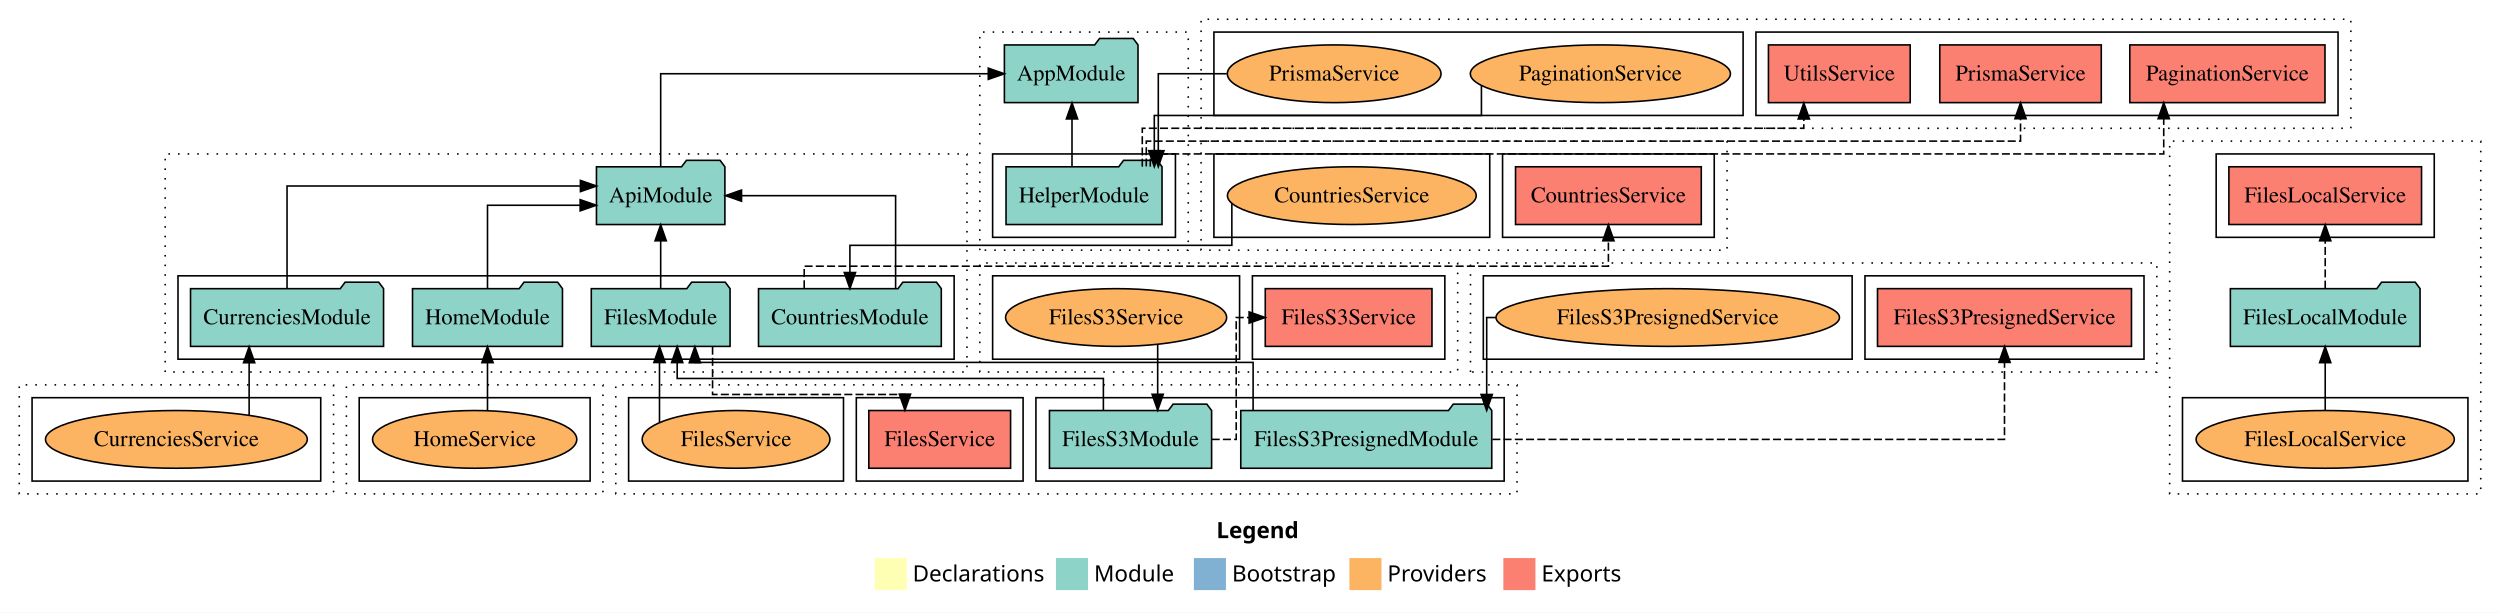
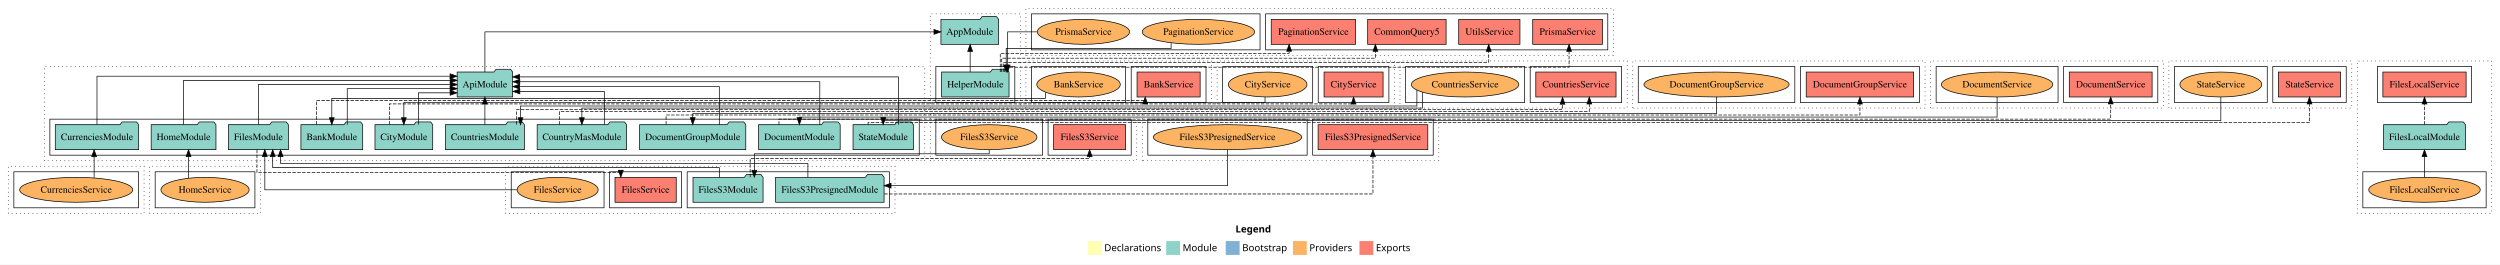
- <svg xmlns="http://www.w3.org/2000/svg" width="1559pt" height="382pt" viewBox="0.00 0.00 1559.00 382.00">
+ <svg xmlns="http://www.w3.org/2000/svg" width="3609pt" height="382pt" viewBox="0.00 0.00 3609.00 382.00">
  <g id="graph0" class="graph" transform="scale(1 1) rotate(0) translate(4 378)">
-     <polygon fill="white" stroke="transparent" points="-4,4 -4,-378 1555,-378 1555,4 -4,4" />
-     <text text-anchor="start" x="754.51" y="-42.4" font-family="Times-12" font-weight="bold" font-size="14.00">Legend</text>
-     <polygon fill="#ffffb3" stroke="transparent" points="541.5,-10 541.5,-30 561.5,-30 561.5,-10 541.5,-10" />
-     <text text-anchor="start" x="565.13" y="-15.4" font-family="Times-12" font-size="14.00">  Declarations</text>
-     <polygon fill="#8dd3c7" stroke="transparent" points="654.5,-10 654.5,-30 674.5,-30 674.5,-10 654.5,-10" />
-     <text text-anchor="start" x="678.23" y="-15.4" font-family="Times-12" font-size="14.00">  Module</text>
-     <polygon fill="#80b1d3" stroke="transparent" points="740.5,-10 740.5,-30 760.5,-30 760.5,-10 740.5,-10" />
-     <text text-anchor="start" x="764.28" y="-15.4" font-family="Times-12" font-size="14.00">  Bootstrap</text>
-     <polygon fill="#fdb462" stroke="transparent" points="837.5,-10 837.5,-30 857.5,-30 857.5,-10 837.5,-10" />
-     <text text-anchor="start" x="861.17" y="-15.4" font-family="Times-12" font-size="14.00">  Providers</text>
-     <polygon fill="#fb8072" stroke="transparent" points="933.5,-10 933.5,-30 953.5,-30 953.5,-10 933.5,-10" />
-     <text text-anchor="start" x="957.23" y="-15.4" font-family="Times-12" font-size="14.00">  Exports</text>
+     <polygon fill="white" stroke="transparent" points="-4,4 -4,-378 3605,-378 3605,4 -4,4" />
+     <text text-anchor="start" x="1779.51" y="-42.4" font-family="Times-12" font-weight="bold" font-size="14.00">Legend</text>
+     <polygon fill="#ffffb3" stroke="transparent" points="1566.5,-10 1566.5,-30 1586.5,-30 1586.5,-10 1566.5,-10" />
+     <text text-anchor="start" x="1590.13" y="-15.4" font-family="Times-12" font-size="14.00">  Declarations</text>
+     <polygon fill="#8dd3c7" stroke="transparent" points="1679.5,-10 1679.5,-30 1699.5,-30 1699.5,-10 1679.5,-10" />
+     <text text-anchor="start" x="1703.23" y="-15.4" font-family="Times-12" font-size="14.00">  Module</text>
+     <polygon fill="#80b1d3" stroke="transparent" points="1765.5,-10 1765.5,-30 1785.5,-30 1785.5,-10 1765.5,-10" />
+     <text text-anchor="start" x="1789.28" y="-15.4" font-family="Times-12" font-size="14.00">  Bootstrap</text>
+     <polygon fill="#fdb462" stroke="transparent" points="1862.5,-10 1862.5,-30 1882.5,-30 1882.5,-10 1862.5,-10" />
+     <text text-anchor="start" x="1886.17" y="-15.4" font-family="Times-12" font-size="14.00">  Providers</text>
+     <polygon fill="#fb8072" stroke="transparent" points="1958.5,-10 1958.5,-30 1978.5,-30 1978.5,-10 1958.5,-10" />
+     <text text-anchor="start" x="1982.23" y="-15.4" font-family="Times-12" font-size="14.00">  Exports</text>
    <g id="clust1" class="cluster">
-       <polygon fill="none" stroke="black" stroke-dasharray="1,5" points="99,-146 99,-282 599,-282 599,-146 99,-146" />
+       <polygon fill="none" stroke="black" stroke-dasharray="1,5" points="60,-146 60,-282 1331,-282 1331,-146 60,-146" />
    </g>
    <g id="clust3" class="cluster">
-       <polygon fill="none" stroke="black" points="107,-154 107,-206 591,-206 591,-154 107,-154" />
+       <polygon fill="none" stroke="black" points="68,-154 68,-206 1323,-206 1323,-154 68,-154" />
    </g>
    <g id="clust7" class="cluster">
-       <polygon fill="none" stroke="black" stroke-dasharray="1,5" points="607,-222 607,-358 737,-358 737,-222 607,-222" />
+       <polygon fill="none" stroke="black" stroke-dasharray="1,5" points="1339,-222 1339,-358 1469,-358 1469,-222 1339,-222" />
    </g>
    <g id="clust9" class="cluster">
-       <polygon fill="none" stroke="black" points="615,-230 615,-282 729,-282 729,-230 615,-230" />
+       <polygon fill="none" stroke="black" points="1347,-230 1347,-282 1461,-282 1461,-230 1347,-230" />
    </g>
    <g id="clust13" class="cluster">
-       <polygon fill="none" stroke="black" stroke-dasharray="1,5" points="745,-222 745,-290 1073,-290 1073,-222 745,-222" />
+       <polygon fill="none" stroke="black" stroke-dasharray="1,5" points="1477,-222 1477,-290 1745,-290 1745,-222 1477,-222" />
    </g>
    <g id="clust16" class="cluster">
-       <polygon fill="none" stroke="black" points="933,-230 933,-282 1065,-282 1065,-230 933,-230" />
+       <polygon fill="none" stroke="black" points="1629,-230 1629,-282 1737,-282 1737,-230 1629,-230" />
    </g>
    <g id="clust18" class="cluster">
-       <polygon fill="none" stroke="black" points="753,-230 753,-282 925,-282 925,-230 753,-230" />
+       <polygon fill="none" stroke="black" points="1485,-230 1485,-282 1621,-282 1621,-230 1485,-230" />
    </g>
    <g id="clust19" class="cluster">
+       <polygon fill="none" stroke="black" stroke-dasharray="1,5" points="1753,-222 1753,-290 2009,-290 2009,-222 1753,-222" />
+     </g>
+     <g id="clust22" class="cluster">
+       <polygon fill="none" stroke="black" points="1899,-230 1899,-282 2001,-282 2001,-230 1899,-230" />
+     </g>
+     <g id="clust24" class="cluster">
+       <polygon fill="none" stroke="black" points="1761,-230 1761,-282 1891,-282 1891,-230 1761,-230" />
+     </g>
+     <g id="clust25" class="cluster">
+       <polygon fill="none" stroke="black" stroke-dasharray="1,5" points="2017,-222 2017,-290 2345,-290 2345,-222 2017,-222" />
+     </g>
+     <g id="clust28" class="cluster">
+       <polygon fill="none" stroke="black" points="2205,-230 2205,-282 2337,-282 2337,-230 2205,-230" />
+     </g>
+     <g id="clust30" class="cluster">
+       <polygon fill="none" stroke="black" points="2025,-230 2025,-282 2197,-282 2197,-230 2025,-230" />
+     </g>
+     <g id="clust37" class="cluster">
      <polygon fill="none" stroke="black" stroke-dasharray="1,5" points="8,-70 8,-138 204,-138 204,-70 8,-70" />
    </g>
-     <g id="clust24" class="cluster">
+     <g id="clust42" class="cluster">
      <polygon fill="none" stroke="black" points="16,-78 16,-130 196,-130 196,-78 16,-78" />
    </g>
-     <g id="clust25" class="cluster">
-       <polygon fill="none" stroke="black" stroke-dasharray="1,5" points="1349,-70 1349,-290 1543,-290 1543,-70 1349,-70" />
-     </g>
-     <g id="clust28" class="cluster">
-       <polygon fill="none" stroke="black" points="1378,-230 1378,-282 1514,-282 1514,-230 1378,-230" />
-     </g>
-     <g id="clust30" class="cluster">
-       <polygon fill="none" stroke="black" points="1357,-78 1357,-130 1535,-130 1535,-78 1357,-78" />
-     </g>
-     <g id="clust31" class="cluster">
-       <polygon fill="none" stroke="black" stroke-dasharray="1,5" points="380,-70 380,-138 942,-138 942,-70 380,-70" />
-     </g>
-     <g id="clust33" class="cluster">
-       <polygon fill="none" stroke="black" points="642,-78 642,-130 934,-130 934,-78 642,-78" />
-     </g>
-     <g id="clust34" class="cluster">
-       <polygon fill="none" stroke="black" points="530,-78 530,-130 634,-130 634,-78 530,-78" />
-     </g>
-     <g id="clust36" class="cluster">
-       <polygon fill="none" stroke="black" points="388,-78 388,-130 522,-130 522,-78 388,-78" />
-     </g>
-     <g id="clust37" class="cluster">
-       <polygon fill="none" stroke="black" stroke-dasharray="1,5" points="607,-146 607,-214 905,-214 905,-146 607,-146" />
-     </g>
-     <g id="clust40" class="cluster">
-       <polygon fill="none" stroke="black" points="777,-154 777,-206 897,-206 897,-154 777,-154" />
-     </g>
-     <g id="clust42" class="cluster">
-       <polygon fill="none" stroke="black" points="615,-154 615,-206 769,-206 769,-154 615,-154" />
-     </g>
    <g id="clust43" class="cluster">
-       <polygon fill="none" stroke="black" stroke-dasharray="1,5" points="913,-146 913,-214 1341,-214 1341,-146 913,-146" />
+       <polygon fill="none" stroke="black" stroke-dasharray="1,5" points="2353,-222 2353,-290 2775,-290 2775,-222 2353,-222" />
    </g>
    <g id="clust46" class="cluster">
-       <polygon fill="none" stroke="black" points="1159,-154 1159,-206 1333,-206 1333,-154 1159,-154" />
+       <polygon fill="none" stroke="black" points="2595,-230 2595,-282 2767,-282 2767,-230 2595,-230" />
    </g>
    <g id="clust48" class="cluster">
-       <polygon fill="none" stroke="black" points="921,-154 921,-206 1151,-206 1151,-154 921,-154" />
+       <polygon fill="none" stroke="black" points="2361,-230 2361,-282 2587,-282 2587,-230 2361,-230" />
    </g>
    <g id="clust49" class="cluster">
-       <polygon fill="none" stroke="black" stroke-dasharray="1,5" points="745,-298 745,-366 1462,-366 1462,-298 745,-298" />
+       <polygon fill="none" stroke="black" stroke-dasharray="1,5" points="2783,-222 2783,-290 3119,-290 3119,-222 2783,-222" />
    </g>
    <g id="clust52" class="cluster">
-       <polygon fill="none" stroke="black" points="1091,-306 1091,-358 1454,-358 1454,-306 1091,-306" />
+       <polygon fill="none" stroke="black" points="2975,-230 2975,-282 3111,-282 3111,-230 2975,-230" />
    </g>
    <g id="clust54" class="cluster">
-       <polygon fill="none" stroke="black" points="753,-306 753,-358 1083,-358 1083,-306 753,-306" />
+       <polygon fill="none" stroke="black" points="2791,-230 2791,-282 2967,-282 2967,-230 2791,-230" />
    </g>
    <g id="clust55" class="cluster">
+       <polygon fill="none" stroke="black" stroke-dasharray="1,5" points="3399,-70 3399,-290 3593,-290 3593,-70 3399,-70" />
+     </g>
+     <g id="clust58" class="cluster">
+       <polygon fill="none" stroke="black" points="3428,-230 3428,-282 3564,-282 3564,-230 3428,-230" />
+     </g>
+     <g id="clust60" class="cluster">
+       <polygon fill="none" stroke="black" points="3407,-78 3407,-130 3585,-130 3585,-78 3407,-78" />
+     </g>
+     <g id="clust61" class="cluster">
+       <polygon fill="none" stroke="black" stroke-dasharray="1,5" points="726,-70 726,-138 1288,-138 1288,-70 726,-70" />
+     </g>
+     <g id="clust63" class="cluster">
+       <polygon fill="none" stroke="black" points="988,-78 988,-130 1280,-130 1280,-78 988,-78" />
+     </g>
+     <g id="clust64" class="cluster">
+       <polygon fill="none" stroke="black" points="876,-78 876,-130 980,-130 980,-78 876,-78" />
+     </g>
+     <g id="clust66" class="cluster">
+       <polygon fill="none" stroke="black" points="734,-78 734,-130 868,-130 868,-78 734,-78" />
+     </g>
+     <g id="clust67" class="cluster">
+       <polygon fill="none" stroke="black" stroke-dasharray="1,5" points="1339,-146 1339,-214 1637,-214 1637,-146 1339,-146" />
+     </g>
+     <g id="clust70" class="cluster">
+       <polygon fill="none" stroke="black" points="1509,-154 1509,-206 1629,-206 1629,-154 1509,-154" />
+     </g>
+     <g id="clust72" class="cluster">
+       <polygon fill="none" stroke="black" points="1347,-154 1347,-206 1501,-206 1501,-154 1347,-154" />
+     </g>
+     <g id="clust73" class="cluster">
+       <polygon fill="none" stroke="black" stroke-dasharray="1,5" points="1645,-146 1645,-214 2073,-214 2073,-146 1645,-146" />
+     </g>
+     <g id="clust76" class="cluster">
+       <polygon fill="none" stroke="black" points="1891,-154 1891,-206 2065,-206 2065,-154 1891,-154" />
+     </g>
+     <g id="clust78" class="cluster">
+       <polygon fill="none" stroke="black" points="1653,-154 1653,-206 1883,-206 1883,-154 1653,-154" />
+     </g>
+     <g id="clust79" class="cluster">
+       <polygon fill="none" stroke="black" stroke-dasharray="1,5" points="1477,-298 1477,-366 2325,-366 2325,-298 1477,-298" />
+     </g>
+     <g id="clust82" class="cluster">
+       <polygon fill="none" stroke="black" points="1823,-306 1823,-358 2317,-358 2317,-306 1823,-306" />
+     </g>
+     <g id="clust84" class="cluster">
+       <polygon fill="none" stroke="black" points="1485,-306 1485,-358 1815,-358 1815,-306 1485,-306" />
+     </g>
+     <g id="clust85" class="cluster">
      <polygon fill="none" stroke="black" stroke-dasharray="1,5" points="212,-70 212,-138 372,-138 372,-70 212,-70" />
    </g>
-     <g id="clust60" class="cluster">
+     <g id="clust90" class="cluster">
      <polygon fill="none" stroke="black" points="220,-78 220,-130 364,-130 364,-78 220,-78" />
    </g>
+     <g id="clust91" class="cluster">
+       <polygon fill="none" stroke="black" stroke-dasharray="1,5" points="3127,-222 3127,-290 3391,-290 3391,-222 3127,-222" />
+     </g>
+     <g id="clust94" class="cluster">
+       <polygon fill="none" stroke="black" points="3277,-230 3277,-282 3383,-282 3383,-230 3277,-230" />
+     </g>
+     <g id="clust96" class="cluster">
+       <polygon fill="none" stroke="black" points="3135,-230 3135,-282 3269,-282 3269,-230 3135,-230" />
+     </g>
    <g id="node1" class="node">
-       <polygon fill="#8dd3c7" stroke="black" points="582.99,-198 579.99,-202 558.99,-202 555.99,-198 469.01,-198 469.01,-162 582.99,-162 582.99,-198" />
-       <text text-anchor="middle" x="526" y="-175.8" font-family="Times,serif" font-size="14.00">CountriesModule</text>
+       <polygon fill="#8dd3c7" stroke="black" points="519.6,-198 516.6,-202 495.6,-202 492.6,-198 430.4,-198 430.4,-162 519.6,-162 519.6,-198" />
+       <text text-anchor="middle" x="475" y="-175.8" font-family="Times,serif" font-size="14.00">BankModule</text>
+     </g>
+     <g id="node11" class="node">
+       <polygon fill="#8dd3c7" stroke="black" points="736.05,-274 733.05,-278 712.05,-278 709.05,-274 655.95,-274 655.95,-238 736.05,-238 736.05,-274" />
+       <text text-anchor="middle" x="696" y="-251.8" font-family="Times,serif" font-size="14.00">ApiModule</text>
+     </g>
+     <g id="edge1" class="edge">
+       <path fill="none" stroke="black" d="M497.28,-198.03C497.28,-218.77 497.28,-250 497.28,-250 497.28,-250 645.79,-250 645.79,-250" />
+       <polygon fill="black" stroke="black" points="645.79,-253.5 655.79,-250 645.79,-246.5 645.79,-253.5" />
+     </g>
+     <g id="node14" class="node">
+       <polygon fill="#fb8072" stroke="black" points="1728.53,-274 1637.47,-274 1637.47,-238 1728.53,-238 1728.53,-274" />
+       <text text-anchor="middle" x="1683" y="-251.8" font-family="Times,serif" font-size="14.00">BankService </text>
+     </g>
+     <g id="edge13" class="edge">
+       <path fill="none" stroke="black" stroke-dasharray="5,2" d="M452.72,-198.24C452.72,-213.57 452.72,-233 452.72,-233 452.72,-233 1649.22,-233 1649.22,-233 1649.22,-233 1649.22,-233.49 1649.22,-233.49" />
+       <polygon fill="black" stroke="black" points="1645.72,-227.88 1649.22,-237.88 1652.72,-227.88 1645.72,-227.88" />
+     </g>
+     <g id="node2" class="node">
+       <polygon fill="#8dd3c7" stroke="black" points="620.67,-198 617.67,-202 596.67,-202 593.67,-198 537.33,-198 537.33,-162 620.67,-162 620.67,-198" />
+       <text text-anchor="middle" x="579" y="-175.8" font-family="Times,serif" font-size="14.00">CityModule</text>
+     </g>
+     <g id="edge2" class="edge">
+       <path fill="none" stroke="black" d="M599.92,-198.17C599.92,-217.09 599.92,-244 599.92,-244 599.92,-244 645.81,-244 645.81,-244" />
+       <polygon fill="black" stroke="black" points="645.81,-247.5 655.81,-244 645.81,-240.5 645.81,-247.5" />
+     </g>
+     <g id="node16" class="node">
+       <polygon fill="#fb8072" stroke="black" points="1992.6,-274 1907.4,-274 1907.4,-238 1992.6,-238 1992.6,-274" />
+       <text text-anchor="middle" x="1950" y="-251.8" font-family="Times,serif" font-size="14.00">CityService </text>
+     </g>
+     <g id="edge15" class="edge">
+       <path fill="none" stroke="black" stroke-dasharray="5,2" d="M558.08,-198.15C558.08,-211.74 558.08,-228 558.08,-228 558.08,-228 1950,-228 1950,-228 1950,-228 1950,-228.98 1950,-228.98" />
+       <polygon fill="black" stroke="black" points="1946.5,-227.79 1950,-237.79 1953.5,-227.79 1946.5,-227.79" />
+     </g>
+     <g id="node3" class="node">
+       <polygon fill="#8dd3c7" stroke="black" points="752.99,-198 749.99,-202 728.99,-202 725.99,-198 639.01,-198 639.01,-162 752.99,-162 752.99,-198" />
+       <text text-anchor="middle" x="696" y="-175.8" font-family="Times,serif" font-size="14.00">CountriesModule</text>
+     </g>
+     <g id="edge3" class="edge">
+       <path fill="none" stroke="black" d="M696,-198.01C696,-198.01 696,-227.85 696,-227.85" />
+       <polygon fill="black" stroke="black" points="692.5,-227.85 696,-237.85 699.5,-227.85 692.5,-227.85" />
+     </g>
+     <g id="node18" class="node">
+       <polygon fill="#fb8072" stroke="black" points="2328.92,-274 2213.08,-274 2213.08,-238 2328.92,-238 2328.92,-274" />
+       <text text-anchor="middle" x="2271" y="-251.8" font-family="Times,serif" font-size="14.00">CountriesService </text>
+     </g>
+     <g id="edge17" class="edge">
+       <path fill="none" stroke="black" stroke-dasharray="5,2" d="M741.85,-198.13C741.85,-208.71 741.85,-220 741.85,-220 741.85,-220 2251.68,-220 2251.68,-220 2251.68,-220 2251.68,-227.58 2251.68,-227.58" />
+       <polygon fill="black" stroke="black" points="2248.18,-227.58 2251.68,-237.58 2255.18,-227.58 2248.18,-227.58" />
+     </g>
+     <g id="node4" class="node">
+       <polygon fill="#8dd3c7" stroke="black" points="900.54,-198 897.54,-202 876.54,-202 873.54,-198 771.46,-198 771.46,-162 900.54,-162 900.54,-198" />
+       <text text-anchor="middle" x="836" y="-175.8" font-family="Times,serif" font-size="14.00">CountryMasModule</text>
+     </g>
+     <g id="edge4" class="edge">
+       <path fill="none" stroke="black" d="M868.39,-198.03C868.39,-217.58 868.39,-246 868.39,-246 868.39,-246 746.42,-246 746.42,-246" />
+       <polygon fill="black" stroke="black" points="746.42,-242.5 736.42,-246 746.42,-249.5 746.42,-242.5" />
+     </g>
+     <g id="edge19" class="edge">
+       <path fill="none" stroke="black" stroke-dasharray="5,2" d="M803.61,-198.07C803.61,-207.46 803.61,-217 803.61,-217 803.61,-217 2290.32,-217 2290.32,-217 2290.32,-217 2290.32,-227.87 2290.32,-227.87" />
+       <polygon fill="black" stroke="black" points="2286.82,-227.87 2290.32,-237.87 2293.82,-227.87 2286.82,-227.87" />
    </g>
    <g id="node5" class="node">
-       <polygon fill="#8dd3c7" stroke="black" points="448.05,-274 445.05,-278 424.05,-278 421.05,-274 367.95,-274 367.95,-238 448.05,-238 448.05,-274" />
-       <text text-anchor="middle" x="408" y="-251.8" font-family="Times,serif" font-size="14.00">ApiModule</text>
-     </g>
-     <g id="edge1" class="edge">
-       <path fill="none" stroke="black" d="M554.5,-198.01C554.5,-220.49 554.5,-256 554.5,-256 554.5,-256 458.42,-256 458.42,-256" />
-       <polygon fill="black" stroke="black" points="458.42,-252.5 448.42,-256 458.42,-259.5 458.42,-252.5" />
+       <polygon fill="#8dd3c7" stroke="black" points="196.19,-198 193.19,-202 172.19,-202 169.19,-198 75.81,-198 75.81,-162 196.19,-162 196.19,-198" />
+       <text text-anchor="middle" x="136" y="-175.8" font-family="Times,serif" font-size="14.00">CurrenciesModule</text>
+     </g>
+     <g id="edge5" class="edge">
+       <path fill="none" stroke="black" d="M136,-198.23C136,-224.01 136,-268 136,-268 136,-268 645.73,-268 645.73,-268" />
+       <polygon fill="black" stroke="black" points="645.73,-271.5 655.73,-268 645.73,-264.5 645.73,-271.5" />
+     </g>
+     <g id="node6" class="node">
+       <polygon fill="#8dd3c7" stroke="black" points="1072.63,-198 1069.63,-202 1048.63,-202 1045.63,-198 919.37,-198 919.37,-162 1072.63,-162 1072.63,-198" />
+       <text text-anchor="middle" x="996" y="-175.8" font-family="Times,serif" font-size="14.00">DocumentGroupModule</text>
+     </g>
+     <g id="edge6" class="edge">
+       <path fill="none" stroke="black" d="M1034.41,-198.04C1034.41,-219.66 1034.41,-253 1034.41,-253 1034.41,-253 746.15,-253 746.15,-253" />
+       <polygon fill="black" stroke="black" points="746.15,-249.5 736.15,-253 746.15,-256.5 746.15,-249.5" />
+     </g>
+     <g id="node21" class="node">
+       <polygon fill="#fb8072" stroke="black" points="2758.56,-274 2603.44,-274 2603.44,-238 2758.56,-238 2758.56,-274" />
+       <text text-anchor="middle" x="2681" y="-251.8" font-family="Times,serif" font-size="14.00">DocumentGroupService </text>
+     </g>
+     <g id="edge22" class="edge">
+       <path fill="none" stroke="black" stroke-dasharray="5,2" d="M957.59,-198.24C957.59,-205.43 957.59,-212 957.59,-212 957.59,-212 2681,-212 2681,-212 2681,-212 2681,-227.85 2681,-227.85" />
+       <polygon fill="black" stroke="black" points="2677.5,-227.85 2681,-237.85 2684.5,-227.85 2677.5,-227.85" />
+     </g>
+     <g id="node7" class="node">
+       <polygon fill="#8dd3c7" stroke="black" points="1208.87,-198 1205.87,-202 1184.87,-202 1181.87,-198 1091.13,-198 1091.13,-162 1208.87,-162 1208.87,-198" />
+       <text text-anchor="middle" x="1150" y="-175.8" font-family="Times,serif" font-size="14.00">DocumentModule</text>
+     </g>
+     <g id="edge7" class="edge">
+       <path fill="none" stroke="black" d="M1179.47,-198.15C1179.47,-221.76 1179.47,-260 1179.47,-260 1179.47,-260 746.39,-260 746.39,-260" />
+       <polygon fill="black" stroke="black" points="746.39,-256.5 736.39,-260 746.39,-263.5 746.39,-256.5" />
+     </g>
+     <g id="node23" class="node">
+       <polygon fill="#fb8072" stroke="black" points="3102.79,-274 2983.21,-274 2983.21,-238 3102.79,-238 3102.79,-274" />
+       <text text-anchor="middle" x="3043" y="-251.8" font-family="Times,serif" font-size="14.00">DocumentService </text>
+     </g>
+     <g id="edge24" class="edge">
+       <path fill="none" stroke="black" stroke-dasharray="5,2" d="M1120.53,-198.06C1120.53,-202.49 1120.53,-206 1120.53,-206 1120.53,-206 3043,-206 3043,-206 3043,-206 3043,-227.95 3043,-227.95" />
+       <polygon fill="black" stroke="black" points="3039.5,-227.95 3043,-237.95 3046.5,-227.95 3039.5,-227.95" />
    </g>
    <g id="node8" class="node">
-       <polygon fill="#fb8072" stroke="black" points="1056.92,-274 941.08,-274 941.08,-238 1056.92,-238 1056.92,-274" />
-       <text text-anchor="middle" x="999" y="-251.8" font-family="Times,serif" font-size="14.00">CountriesService </text>
-     </g>
-     <g id="edge7" class="edge">
-       <path fill="none" stroke="black" stroke-dasharray="5,2" d="M497.5,-198.24C497.5,-205.43 497.5,-212 497.5,-212 497.5,-212 999,-212 999,-212 999,-212 999,-227.85 999,-227.85" />
-       <polygon fill="black" stroke="black" points="995.5,-227.85 999,-237.85 1002.5,-227.85 995.5,-227.85" />
-     </g>
-     <g id="node2" class="node">
-       <polygon fill="#8dd3c7" stroke="black" points="235.19,-198 232.19,-202 211.19,-202 208.19,-198 114.81,-198 114.81,-162 235.19,-162 235.19,-198" />
-       <text text-anchor="middle" x="175" y="-175.8" font-family="Times,serif" font-size="14.00">CurrenciesModule</text>
-     </g>
-     <g id="edge2" class="edge">
-       <path fill="none" stroke="black" d="M175,-198.2C175,-222.36 175,-262 175,-262 175,-262 357.95,-262 357.95,-262" />
-       <polygon fill="black" stroke="black" points="357.95,-265.5 367.95,-262 357.95,-258.5 357.95,-265.5" />
-     </g>
-     <g id="node3" class="node">
-       <polygon fill="#8dd3c7" stroke="black" points="451.27,-198 448.27,-202 427.27,-202 424.27,-198 364.73,-198 364.73,-162 451.27,-162 451.27,-198" />
-       <text text-anchor="middle" x="408" y="-175.8" font-family="Times,serif" font-size="14.00">FilesModule</text>
-     </g>
-     <g id="edge3" class="edge">
-       <path fill="none" stroke="black" d="M408,-198.01C408,-198.01 408,-227.85 408,-227.85" />
-       <polygon fill="black" stroke="black" points="404.5,-227.85 408,-237.85 411.5,-227.85 404.5,-227.85" />
-     </g>
-     <g id="node16" class="node">
-       <polygon fill="#fb8072" stroke="black" points="626.2,-122 537.8,-122 537.8,-86 626.2,-86 626.2,-122" />
-       <text text-anchor="middle" x="582" y="-99.8" font-family="Times,serif" font-size="14.00">FilesService </text>
+       <polygon fill="#8dd3c7" stroke="black" points="412.27,-198 409.27,-202 388.27,-202 385.27,-198 325.73,-198 325.73,-162 412.27,-162 412.27,-198" />
+       <text text-anchor="middle" x="369" y="-175.8" font-family="Times,serif" font-size="14.00">FilesModule</text>
+     </g>
+     <g id="edge8" class="edge">
+       <path fill="none" stroke="black" d="M369,-198.01C369,-220.49 369,-256 369,-256 369,-256 645.9,-256 645.9,-256" />
+       <polygon fill="black" stroke="black" points="645.9,-259.5 655.9,-256 645.9,-252.5 645.9,-259.5" />
+     </g>
+     <g id="node30" class="node">
+       <polygon fill="#fb8072" stroke="black" points="972.2,-122 883.8,-122 883.8,-86 972.2,-86 972.2,-122" />
+       <text text-anchor="middle" x="928" y="-99.8" font-family="Times,serif" font-size="14.00">FilesService </text>
+     </g>
+     <g id="edge30" class="edge">
+       <path fill="none" stroke="black" stroke-dasharray="5,2" d="M366.95,-161.88C366.95,-147.22 366.95,-129 366.95,-129 366.95,-129 892.21,-129 892.21,-129 892.21,-129 892.21,-128.32 892.21,-128.32" />
+       <polygon fill="black" stroke="black" points="895.71,-132.17 892.21,-122.17 888.71,-132.17 895.71,-132.17" />
+     </g>
+     <g id="node9" class="node">
+       <polygon fill="#8dd3c7" stroke="black" points="307.76,-198 304.76,-202 283.76,-202 280.76,-198 214.24,-198 214.24,-162 307.76,-162 307.76,-198" />
+       <text text-anchor="middle" x="261" y="-175.8" font-family="Times,serif" font-size="14.00">HomeModule</text>
+     </g>
+     <g id="edge9" class="edge">
+       <path fill="none" stroke="black" d="M261,-198.2C261,-222.36 261,-262 261,-262 261,-262 645.86,-262 645.86,-262" />
+       <polygon fill="black" stroke="black" points="645.86,-265.5 655.86,-262 645.86,-258.5 645.86,-265.5" />
+     </g>
+     <g id="node10" class="node">
+       <polygon fill="#8dd3c7" stroke="black" points="1314.54,-198 1311.54,-202 1290.54,-202 1287.54,-198 1227.46,-198 1227.46,-162 1314.54,-162 1314.54,-198" />
+       <text text-anchor="middle" x="1271" y="-175.8" font-family="Times,serif" font-size="14.00">StateModule</text>
+     </g>
+     <g id="edge10" class="edge">
+       <path fill="none" stroke="black" d="M1292.89,-198.03C1292.89,-223.51 1292.89,-267 1292.89,-267 1292.89,-267 746.09,-267 746.09,-267" />
+       <polygon fill="black" stroke="black" points="746.09,-263.5 736.09,-267 746.09,-270.5 746.09,-263.5" />
+     </g>
+     <g id="node43" class="node">
+       <polygon fill="#fb8072" stroke="black" points="3374.97,-274 3285.03,-274 3285.03,-238 3374.97,-238 3374.97,-274" />
+       <text text-anchor="middle" x="3330" y="-251.8" font-family="Times,serif" font-size="14.00">StateService </text>
+     </g>
+     <g id="edge43" class="edge">
+       <path fill="none" stroke="black" stroke-dasharray="5,2" d="M1249.11,-198.08C1249.11,-199.85 1249.11,-201 1249.11,-201 1249.11,-201 3330,-201 3330,-201 3330,-201 3330,-227.99 3330,-227.99" />
+       <polygon fill="black" stroke="black" points="3326.5,-227.99 3330,-237.99 3333.5,-227.99 3326.5,-227.99" />
+     </g>
+     <g id="node13" class="node">
+       <polygon fill="#8dd3c7" stroke="black" points="1437.66,-350 1434.66,-354 1413.66,-354 1410.66,-350 1354.34,-350 1354.34,-314 1437.66,-314 1437.66,-350" />
+       <text text-anchor="middle" x="1396" y="-327.8" font-family="Times,serif" font-size="14.00">AppModule</text>
+     </g>
+     <g id="edge11" class="edge">
+       <path fill="none" stroke="black" d="M696,-274.01C696,-296.49 696,-332 696,-332 696,-332 1344.31,-332 1344.31,-332" />
+       <polygon fill="black" stroke="black" points="1344.31,-335.5 1354.31,-332 1344.31,-328.5 1344.31,-335.5" />
+     </g>
+     <g id="node12" class="node">
+       <polygon fill="#8dd3c7" stroke="black" points="1452.64,-274 1449.64,-278 1428.64,-278 1425.64,-274 1355.36,-274 1355.36,-238 1452.64,-238 1452.64,-274" />
+       <text text-anchor="middle" x="1404" y="-251.8" font-family="Times,serif" font-size="14.00">HelperModule</text>
+     </g>
+     <g id="edge12" class="edge">
+       <path fill="none" stroke="black" d="M1396.5,-274.01C1396.5,-274.01 1396.5,-303.85 1396.5,-303.85" />
+       <polygon fill="black" stroke="black" points="1393,-303.85 1396.5,-313.85 1400,-303.85 1393,-303.85" />
+     </g>
+     <g id="node36" class="node">
+       <polygon fill="#fb8072" stroke="black" points="2083.6,-350 1970.4,-350 1970.4,-314 2083.6,-314 2083.6,-350" />
+       <text text-anchor="middle" x="2027" y="-327.8" font-family="Times,serif" font-size="14.00">CommonQuery5 </text>
+     </g>
+     <g id="edge36" class="edge">
+       <path fill="none" stroke="black" stroke-dasharray="5,2" d="M1442.11,-274.11C1442.11,-283.9 1442.11,-294 1442.11,-294 1442.11,-294 1981.5,-294 1981.5,-294 1981.5,-294 1981.5,-303.89 1981.5,-303.89" />
+       <polygon fill="black" stroke="black" points="1978,-303.89 1981.5,-313.89 1985,-303.89 1978,-303.89" />
+     </g>
+     <g id="node37" class="node">
+       <polygon fill="#fb8072" stroke="black" points="1952.86,-350 1831.14,-350 1831.14,-314 1952.86,-314 1952.86,-350" />
+       <text text-anchor="middle" x="1892" y="-327.8" font-family="Times,serif" font-size="14.00">PaginationService </text>
+     </g>
+     <g id="edge37" class="edge">
+       <path fill="none" stroke="black" stroke-dasharray="5,2" d="M1439.97,-274.04C1439.97,-286.56 1439.97,-301 1439.97,-301 1439.97,-301 1856.97,-301 1856.97,-301 1856.97,-301 1856.97,-303.97 1856.97,-303.97" />
+       <polygon fill="black" stroke="black" points="1853.47,-303.97 1856.97,-313.97 1860.47,-303.97 1853.47,-303.97" />
+     </g>
+     <g id="node38" class="node">
+       <polygon fill="#fb8072" stroke="black" points="2309.36,-350 2208.64,-350 2208.64,-314 2309.36,-314 2309.36,-350" />
+       <text text-anchor="middle" x="2259" y="-327.8" font-family="Times,serif" font-size="14.00">PrismaService </text>
+     </g>
+     <g id="edge38" class="edge">
+       <path fill="none" stroke="black" stroke-dasharray="5,2" d="M1446.39,-274.17C1446.39,-278.05 1446.39,-281 1446.39,-281 1446.39,-281 2261.11,-281 2261.11,-281 2261.11,-281 2261.11,-303.88 2261.11,-303.88" />
+       <polygon fill="black" stroke="black" points="2257.61,-303.88 2261.11,-313.88 2264.61,-303.88 2257.61,-303.88" />
+     </g>
+     <g id="node39" class="node">
+       <polygon fill="#fb8072" stroke="black" points="2190.2,-350 2101.8,-350 2101.8,-314 2190.2,-314 2190.2,-350" />
+       <text text-anchor="middle" x="2146" y="-327.8" font-family="Times,serif" font-size="14.00">UtilsService </text>
+     </g>
+     <g id="edge39" class="edge">
+       <path fill="none" stroke="black" stroke-dasharray="5,2" d="M1444.25,-274.24C1444.25,-281.43 1444.25,-288 1444.25,-288 1444.25,-288 2145.1,-288 2145.1,-288 2145.1,-288 2145.1,-303.85 2145.1,-303.85" />
+       <polygon fill="black" stroke="black" points="2141.6,-303.85 2145.1,-313.85 2148.6,-303.85 2141.6,-303.85" />
+     </g>
+     <g id="node15" class="node">
+       <ellipse fill="#fdb462" stroke="black" cx="1553" cy="-256" rx="60.25" ry="18" />
+       <text text-anchor="middle" x="1553" y="-251.8" font-family="Times,serif" font-size="14.00">BankService</text>
    </g>
    <g id="edge14" class="edge">
-       <path fill="none" stroke="black" stroke-dasharray="5,2" d="M440.36,-161.85C440.36,-148.26 440.36,-132 440.36,-132 440.36,-132 560.32,-132 560.32,-132 560.32,-132 560.32,-131.02 560.32,-131.02" />
-       <polygon fill="black" stroke="black" points="563.82,-132.21 560.32,-122.21 556.82,-132.21 563.82,-132.21" />
-     </g>
-     <g id="node4" class="node">
-       <polygon fill="#8dd3c7" stroke="black" points="346.76,-198 343.76,-202 322.76,-202 319.76,-198 253.24,-198 253.24,-162 346.76,-162 346.76,-198" />
-       <text text-anchor="middle" x="300" y="-175.8" font-family="Times,serif" font-size="14.00">HomeModule</text>
-     </g>
-     <g id="edge4" class="edge">
-       <path fill="none" stroke="black" d="M300,-198.03C300,-218.77 300,-250 300,-250 300,-250 357.78,-250 357.78,-250" />
-       <polygon fill="black" stroke="black" points="357.78,-253.5 367.78,-250 357.78,-246.5 357.78,-253.5" />
-     </g>
-     <g id="node7" class="node">
-       <polygon fill="#8dd3c7" stroke="black" points="705.66,-350 702.66,-354 681.66,-354 678.66,-350 622.34,-350 622.34,-314 705.66,-314 705.66,-350" />
-       <text text-anchor="middle" x="664" y="-327.8" font-family="Times,serif" font-size="14.00">AppModule</text>
-     </g>
-     <g id="edge5" class="edge">
-       <path fill="none" stroke="black" d="M408,-274.01C408,-296.49 408,-332 408,-332 408,-332 612.3,-332 612.3,-332" />
-       <polygon fill="black" stroke="black" points="612.3,-335.5 622.3,-332 612.3,-328.5 612.3,-335.5" />
-     </g>
-     <g id="node6" class="node">
-       <polygon fill="#8dd3c7" stroke="black" points="720.64,-274 717.64,-278 696.64,-278 693.64,-274 623.36,-274 623.36,-238 720.64,-238 720.64,-274" />
-       <text text-anchor="middle" x="672" y="-251.8" font-family="Times,serif" font-size="14.00">HelperModule</text>
-     </g>
-     <g id="edge6" class="edge">
-       <path fill="none" stroke="black" d="M664.5,-274.01C664.5,-274.01 664.5,-303.85 664.5,-303.85" />
-       <polygon fill="black" stroke="black" points="661,-303.85 664.5,-313.85 668,-303.85 661,-303.85" />
-     </g>
-     <g id="node22" class="node">
-       <polygon fill="#fb8072" stroke="black" points="1445.86,-350 1324.14,-350 1324.14,-314 1445.86,-314 1445.86,-350" />
-       <text text-anchor="middle" x="1385" y="-327.8" font-family="Times,serif" font-size="14.00">PaginationService </text>
+       <path fill="none" stroke="black" d="M1505.11,-244.6C1505.11,-240.11 1505.11,-236 1505.11,-236 1505.11,-236 475,-236 475,-236 475,-236 475,-208.03 475,-208.03" />
+       <polygon fill="black" stroke="black" points="478.5,-208.03 475,-198.03 471.5,-208.03 478.5,-208.03" />
+     </g>
+     <g id="node17" class="node">
+       <ellipse fill="#fdb462" stroke="black" cx="1826" cy="-256" rx="56.76" ry="18" />
+       <text text-anchor="middle" x="1826" y="-251.8" font-family="Times,serif" font-size="14.00">CityService</text>
+     </g>
+     <g id="edge16" class="edge">
+       <path fill="none" stroke="black" d="M1822.21,-237.94C1822.21,-233.51 1822.21,-230 1822.21,-230 1822.21,-230 579,-230 579,-230 579,-230 579,-208.05 579,-208.05" />
+       <polygon fill="black" stroke="black" points="582.5,-208.05 579,-198.05 575.5,-208.05 582.5,-208.05" />
+     </g>
+     <g id="node19" class="node">
+       <ellipse fill="#fdb462" stroke="black" cx="2111" cy="-256" rx="77.58" ry="18" />
+       <text text-anchor="middle" x="2111" y="-251.8" font-family="Times,serif" font-size="14.00">CountriesService</text>
+     </g>
+     <g id="edge18" class="edge">
+       <path fill="none" stroke="black" d="M2041.42,-247.86C2041.42,-238.67 2041.42,-225 2041.42,-225 2041.42,-225 747.42,-225 747.42,-225 747.42,-225 747.42,-208.04 747.42,-208.04" />
+       <polygon fill="black" stroke="black" points="750.92,-208.04 747.42,-198.04 743.92,-208.04 750.92,-208.04" />
    </g>
    <g id="edge20" class="edge">
-       <path fill="none" stroke="black" stroke-dasharray="5,2" d="M713.32,-274.06C713.32,-278.49 713.32,-282 713.32,-282 713.32,-282 1345.3,-282 1345.3,-282 1345.3,-282 1345.3,-303.95 1345.3,-303.95" />
-       <polygon fill="black" stroke="black" points="1341.8,-303.95 1345.3,-313.95 1348.8,-303.95 1341.8,-303.95" />
-     </g>
-     <g id="node23" class="node">
-       <polygon fill="#fb8072" stroke="black" points="1306.36,-350 1205.64,-350 1205.64,-314 1306.36,-314 1306.36,-350" />
-       <text text-anchor="middle" x="1256" y="-327.8" font-family="Times,serif" font-size="14.00">PrismaService </text>
-     </g>
-     <g id="edge21" class="edge">
-       <path fill="none" stroke="black" stroke-dasharray="5,2" d="M710.82,-274.19C710.82,-282.28 710.82,-290 710.82,-290 710.82,-290 1256,-290 1256,-290 1256,-290 1256,-303.94 1256,-303.94" />
-       <polygon fill="black" stroke="black" points="1252.5,-303.94 1256,-313.94 1259.5,-303.94 1252.5,-303.94" />
-     </g>
-     <g id="node24" class="node">
-       <polygon fill="#fb8072" stroke="black" points="1187.2,-350 1098.8,-350 1098.8,-314 1187.2,-314 1187.2,-350" />
-       <text text-anchor="middle" x="1143" y="-327.8" font-family="Times,serif" font-size="14.00">UtilsService </text>
-     </g>
-     <g id="edge22" class="edge">
-       <path fill="none" stroke="black" stroke-dasharray="5,2" d="M708.33,-274.06C708.33,-285.44 708.33,-298 708.33,-298 708.33,-298 1120.85,-298 1120.85,-298 1120.85,-298 1120.85,-303.81 1120.85,-303.81" />
-       <polygon fill="black" stroke="black" points="1117.35,-303.81 1120.85,-313.81 1124.35,-303.81 1117.35,-303.81" />
-     </g>
-     <g id="node9" class="node">
-       <ellipse fill="#fdb462" stroke="black" cx="839" cy="-256" rx="77.58" ry="18" />
-       <text text-anchor="middle" x="839" y="-251.8" font-family="Times,serif" font-size="14.00">CountriesService</text>
-     </g>
-     <g id="edge8" class="edge">
-       <path fill="none" stroke="black" d="M764.18,-251.16C764.18,-242.44 764.18,-225 764.18,-225 764.18,-225 526,-225 526,-225 526,-225 526,-208.04 526,-208.04" />
-       <polygon fill="black" stroke="black" points="529.5,-208.04 526,-198.04 522.5,-208.04 529.5,-208.04" />
-     </g>
-     <g id="node10" class="node">
+       <path fill="none" stroke="black" d="M2049.38,-244.87C2049.38,-234.95 2049.38,-222 2049.38,-222 2049.38,-222 836,-222 836,-222 836,-222 836,-208.06 836,-208.06" />
+       <polygon fill="black" stroke="black" points="839.5,-208.06 836,-198.06 832.5,-208.06 839.5,-208.06" />
+     </g>
+     <g id="node20" class="node">
      <ellipse fill="#fdb462" stroke="black" cx="106" cy="-104" rx="81.64" ry="18" />
      <text text-anchor="middle" x="106" y="-99.8" font-family="Times,serif" font-size="14.00">CurrenciesService</text>
    </g>
-     <g id="edge9" class="edge">
-       <path fill="none" stroke="black" d="M151.36,-119.02C151.36,-119.02 151.36,-151.8 151.36,-151.8" />
-       <polygon fill="black" stroke="black" points="147.86,-151.8 151.36,-161.8 154.86,-151.8 147.86,-151.8" />
-     </g>
-     <g id="node11" class="node">
-       <polygon fill="#fb8072" stroke="black" points="1506.07,-274 1385.93,-274 1385.93,-238 1506.07,-238 1506.07,-274" />
-       <text text-anchor="middle" x="1446" y="-251.8" font-family="Times,serif" font-size="14.00">FilesLocalService </text>
-     </g>
-     <g id="node12" class="node">
-       <polygon fill="#8dd3c7" stroke="black" points="1505.15,-198 1502.15,-202 1481.15,-202 1478.15,-198 1386.85,-198 1386.85,-162 1505.15,-162 1505.15,-198" />
-       <text text-anchor="middle" x="1446" y="-175.8" font-family="Times,serif" font-size="14.00">FilesLocalModule</text>
-     </g>
-     <g id="edge10" class="edge">
-       <path fill="none" stroke="black" stroke-dasharray="5,2" d="M1446,-198.01C1446,-198.01 1446,-227.85 1446,-227.85" />
-       <polygon fill="black" stroke="black" points="1442.5,-227.85 1446,-237.85 1449.5,-227.85 1442.5,-227.85" />
-     </g>
-     <g id="node13" class="node">
-       <ellipse fill="#fdb462" stroke="black" cx="1446" cy="-104" rx="80.51" ry="18" />
-       <text text-anchor="middle" x="1446" y="-99.8" font-family="Times,serif" font-size="14.00">FilesLocalService</text>
-     </g>
-     <g id="edge11" class="edge">
-       <path fill="none" stroke="black" d="M1446,-122.01C1446,-122.01 1446,-151.85 1446,-151.85" />
-       <polygon fill="black" stroke="black" points="1442.5,-151.85 1446,-161.85 1449.5,-151.85 1442.5,-151.85" />
-     </g>
-     <g id="node14" class="node">
-       <polygon fill="#8dd3c7" stroke="black" points="751.56,-122 748.56,-126 727.56,-126 724.56,-122 650.44,-122 650.44,-86 751.56,-86 751.56,-122" />
-       <text text-anchor="middle" x="701" y="-99.8" font-family="Times,serif" font-size="14.00">FilesS3Module</text>
-     </g>
-     <g id="edge12" class="edge">
-       <path fill="none" stroke="black" d="M684.07,-122.11C684.07,-131.9 684.07,-142 684.07,-142 684.07,-142 418.29,-142 418.29,-142 418.29,-142 418.29,-151.89 418.29,-151.89" />
-       <polygon fill="black" stroke="black" points="414.79,-151.89 418.29,-161.89 421.79,-151.89 414.79,-151.89" />
-     </g>
-     <g id="node18" class="node">
-       <polygon fill="#fb8072" stroke="black" points="888.98,-198 785.02,-198 785.02,-162 888.98,-162 888.98,-198" />
-       <text text-anchor="middle" x="837" y="-175.8" font-family="Times,serif" font-size="14.00">FilesS3Service </text>
-     </g>
-     <g id="edge16" class="edge">
-       <path fill="none" stroke="black" stroke-dasharray="5,2" d="M751.61,-104C760.46,-104 766.9,-104 766.9,-104 766.9,-104 766.9,-180 766.9,-180 766.9,-180 774.95,-180 774.95,-180" />
-       <polygon fill="black" stroke="black" points="774.95,-183.5 784.95,-180 774.95,-176.5 774.95,-183.5" />
-     </g>
-     <g id="node15" class="node">
-       <polygon fill="#8dd3c7" stroke="black" points="926.26,-122 923.26,-126 902.26,-126 899.26,-122 769.74,-122 769.74,-86 926.26,-86 926.26,-122" />
-       <text text-anchor="middle" x="848" y="-99.8" font-family="Times,serif" font-size="14.00">FilesS3PresignedModule</text>
-     </g>
-     <g id="edge13" class="edge">
-       <path fill="none" stroke="black" d="M777.44,-122.15C777.44,-135.74 777.44,-152 777.44,-152 777.44,-152 429.32,-152 429.32,-152 429.32,-152 429.32,-152.98 429.32,-152.98" />
-       <polygon fill="black" stroke="black" points="425.82,-151.79 429.32,-161.79 432.82,-151.79 425.82,-151.79" />
-     </g>
-     <g id="node20" class="node">
-       <polygon fill="#fb8072" stroke="black" points="1325.19,-198 1166.81,-198 1166.81,-162 1325.19,-162 1325.19,-198" />
-       <text text-anchor="middle" x="1246" y="-175.8" font-family="Times,serif" font-size="14.00">FilesS3PresignedService </text>
-     </g>
-     <g id="edge18" class="edge">
-       <path fill="none" stroke="black" stroke-dasharray="5,2" d="M926.63,-104C1042.62,-104 1246,-104 1246,-104 1246,-104 1246,-151.99 1246,-151.99" />
-       <polygon fill="black" stroke="black" points="1242.5,-151.99 1246,-161.99 1249.5,-151.99 1242.5,-151.99" />
-     </g>
-     <g id="node17" class="node">
-       <ellipse fill="#fdb462" stroke="black" cx="455" cy="-104" rx="58.54" ry="18" />
-       <text text-anchor="middle" x="455" y="-99.8" font-family="Times,serif" font-size="14.00">FilesService</text>
-     </g>
-     <g id="edge15" class="edge">
-       <path fill="none" stroke="black" d="M407.26,-114.57C407.26,-114.57 407.26,-151.93 407.26,-151.93" />
-       <polygon fill="black" stroke="black" points="403.76,-151.93 407.26,-161.93 410.76,-151.93 403.76,-151.93" />
-     </g>
-     <g id="node19" class="node">
-       <ellipse fill="#fdb462" stroke="black" cx="692" cy="-180" rx="68.93" ry="18" />
-       <text text-anchor="middle" x="692" y="-175.8" font-family="Times,serif" font-size="14.00">FilesS3Service</text>
-     </g>
-     <g id="edge17" class="edge">
-       <path fill="none" stroke="black" d="M717.93,-163.13C717.93,-163.13 717.93,-132.15 717.93,-132.15" />
-       <polygon fill="black" stroke="black" points="721.43,-132.15 717.93,-122.15 714.43,-132.15 721.43,-132.15" />
-     </g>
-     <g id="node21" class="node">
-       <ellipse fill="#fdb462" stroke="black" cx="1036" cy="-180" rx="107.1" ry="18" />
-       <text text-anchor="middle" x="1036" y="-175.8" font-family="Times,serif" font-size="14.00">FilesS3PresignedService</text>
-     </g>
-     <g id="edge19" class="edge">
-       <path fill="none" stroke="black" d="M928.86,-180C925.21,-180 923.1,-180 923.1,-180 923.1,-180 923.1,-132.01 923.1,-132.01" />
-       <polygon fill="black" stroke="black" points="926.6,-132.01 923.1,-122.01 919.6,-132.01 926.6,-132.01" />
+     <g id="edge21" class="edge">
+       <path fill="none" stroke="black" d="M131.86,-121.25C131.86,-121.25 131.86,-151.76 131.86,-151.76" />
+       <polygon fill="black" stroke="black" points="128.36,-151.76 131.86,-161.76 135.36,-151.76 128.36,-151.76" />
+     </g>
+     <g id="node22" class="node">
+       <ellipse fill="#fdb462" stroke="black" cx="2474" cy="-256" rx="104.78" ry="18" />
+       <text text-anchor="middle" x="2474" y="-251.8" font-family="Times,serif" font-size="14.00">DocumentGroupService</text>
+     </g>
+     <g id="edge23" class="edge">
+       <path fill="none" stroke="black" d="M2474,-237.94C2474,-226.56 2474,-214 2474,-214 2474,-214 996,-214 996,-214 996,-214 996,-208.19 996,-208.19" />
+       <polygon fill="black" stroke="black" points="999.5,-208.19 996,-198.19 992.5,-208.19 999.5,-208.19" />
+     </g>
+     <g id="node24" class="node">
+       <ellipse fill="#fdb462" stroke="black" cx="2879" cy="-256" rx="80.44" ry="18" />
+       <text text-anchor="middle" x="2879" y="-251.8" font-family="Times,serif" font-size="14.00">DocumentService</text>
+     </g>
+     <g id="edge25" class="edge">
+       <path fill="none" stroke="black" d="M2879,-237.96C2879,-224.71 2879,-209 2879,-209 2879,-209 1150,-209 1150,-209 1150,-209 1150,-207.92 1150,-207.92" />
+       <polygon fill="black" stroke="black" points="1153.5,-208.2 1150,-198.2 1146.5,-208.2 1153.5,-208.2" />
    </g>
    <g id="node25" class="node">
-       <ellipse fill="#fdb462" stroke="black" cx="994" cy="-332" rx="81.1" ry="18" />
-       <text text-anchor="middle" x="994" y="-327.8" font-family="Times,serif" font-size="14.00">PaginationService</text>
-     </g>
-     <g id="edge23" class="edge">
-       <path fill="none" stroke="black" d="M919.82,-324.62C919.82,-316.93 919.82,-306 919.82,-306 919.82,-306 715.82,-306 715.82,-306 715.82,-306 715.82,-284.05 715.82,-284.05" />
-       <polygon fill="black" stroke="black" points="719.32,-284.05 715.82,-274.05 712.32,-284.05 719.32,-284.05" />
+       <polygon fill="#fb8072" stroke="black" points="3556.07,-274 3435.93,-274 3435.93,-238 3556.07,-238 3556.07,-274" />
+       <text text-anchor="middle" x="3496" y="-251.8" font-family="Times,serif" font-size="14.00">FilesLocalService </text>
    </g>
    <g id="node26" class="node">
-       <ellipse fill="#fdb462" stroke="black" cx="828" cy="-332" rx="66.63" ry="18" />
-       <text text-anchor="middle" x="828" y="-327.8" font-family="Times,serif" font-size="14.00">PrismaService</text>
-     </g>
-     <g id="edge24" class="edge">
-       <path fill="none" stroke="black" d="M761.04,-332C738.2,-332 718.32,-332 718.32,-332 718.32,-332 718.32,-284.01 718.32,-284.01" />
-       <polygon fill="black" stroke="black" points="721.82,-284.01 718.32,-274.01 714.82,-284.01 721.82,-284.01" />
+       <polygon fill="#8dd3c7" stroke="black" points="3555.15,-198 3552.15,-202 3531.15,-202 3528.15,-198 3436.85,-198 3436.85,-162 3555.15,-162 3555.15,-198" />
+       <text text-anchor="middle" x="3496" y="-175.8" font-family="Times,serif" font-size="14.00">FilesLocalModule</text>
+     </g>
+     <g id="edge26" class="edge">
+       <path fill="none" stroke="black" stroke-dasharray="5,2" d="M3496,-198.01C3496,-198.01 3496,-227.85 3496,-227.85" />
+       <polygon fill="black" stroke="black" points="3492.5,-227.85 3496,-237.85 3499.5,-227.85 3492.5,-227.85" />
    </g>
    <g id="node27" class="node">
+       <ellipse fill="#fdb462" stroke="black" cx="3496" cy="-104" rx="80.51" ry="18" />
+       <text text-anchor="middle" x="3496" y="-99.8" font-family="Times,serif" font-size="14.00">FilesLocalService</text>
+     </g>
+     <g id="edge27" class="edge">
+       <path fill="none" stroke="black" d="M3496,-122.01C3496,-122.01 3496,-151.85 3496,-151.85" />
+       <polygon fill="black" stroke="black" points="3492.5,-151.85 3496,-161.85 3499.5,-151.85 3492.5,-151.85" />
+     </g>
+     <g id="node28" class="node">
+       <polygon fill="#8dd3c7" stroke="black" points="1097.56,-122 1094.56,-126 1073.56,-126 1070.56,-122 996.44,-122 996.44,-86 1097.56,-86 1097.56,-122" />
+       <text text-anchor="middle" x="1047" y="-99.8" font-family="Times,serif" font-size="14.00">FilesS3Module</text>
+     </g>
+     <g id="edge28" class="edge">
+       <path fill="none" stroke="black" d="M1034.52,-122.24C1034.52,-129.43 1034.52,-136 1034.52,-136 1034.52,-136 389.67,-136 389.67,-136 389.67,-136 389.67,-151.85 389.67,-151.85" />
+       <polygon fill="black" stroke="black" points="386.17,-151.85 389.67,-161.85 393.17,-151.85 386.17,-151.85" />
+     </g>
+     <g id="node32" class="node">
+       <polygon fill="#fb8072" stroke="black" points="1620.98,-198 1517.02,-198 1517.02,-162 1620.98,-162 1620.98,-198" />
+       <text text-anchor="middle" x="1569" y="-175.8" font-family="Times,serif" font-size="14.00">FilesS3Service </text>
+     </g>
+     <g id="edge32" class="edge">
+       <path fill="none" stroke="black" stroke-dasharray="5,2" d="M1078.9,-122.04C1078.9,-134.56 1078.9,-149 1078.9,-149 1078.9,-149 1569,-149 1569,-149 1569,-149 1569,-151.97 1569,-151.97" />
+       <polygon fill="black" stroke="black" points="1565.5,-151.97 1569,-161.97 1572.5,-151.97 1565.5,-151.97" />
+     </g>
+     <g id="node29" class="node">
+       <polygon fill="#8dd3c7" stroke="black" points="1272.26,-122 1269.26,-126 1248.26,-126 1245.26,-122 1115.74,-122 1115.74,-86 1272.26,-86 1272.26,-122" />
+       <text text-anchor="middle" x="1194" y="-99.8" font-family="Times,serif" font-size="14.00">FilesS3PresignedModule</text>
+     </g>
+     <g id="edge29" class="edge">
+       <path fill="none" stroke="black" d="M1162.28,-122.11C1162.28,-131.9 1162.28,-142 1162.28,-142 1162.28,-142 401.03,-142 401.03,-142 401.03,-142 401.03,-151.89 401.03,-151.89" />
+       <polygon fill="black" stroke="black" points="397.53,-151.89 401.03,-161.89 404.53,-151.89 397.53,-151.89" />
+     </g>
+     <g id="node34" class="node">
+       <polygon fill="#fb8072" stroke="black" points="2057.19,-198 1898.81,-198 1898.81,-162 2057.19,-162 2057.19,-198" />
+       <text text-anchor="middle" x="1978" y="-175.8" font-family="Times,serif" font-size="14.00">FilesS3PresignedService </text>
+     </g>
+     <g id="edge34" class="edge">
+       <path fill="none" stroke="black" stroke-dasharray="5,2" d="M1272.4,-98C1470.96,-98 1978,-98 1978,-98 1978,-98 1978,-151.8 1978,-151.8" />
+       <polygon fill="black" stroke="black" points="1974.5,-151.8 1978,-161.8 1981.5,-151.8 1974.5,-151.8" />
+     </g>
+     <g id="node31" class="node">
+       <ellipse fill="#fdb462" stroke="black" cx="801" cy="-104" rx="58.54" ry="18" />
+       <text text-anchor="middle" x="801" y="-99.8" font-family="Times,serif" font-size="14.00">FilesService</text>
+     </g>
+     <g id="edge31" class="edge">
+       <path fill="none" stroke="black" d="M742.23,-104C626.08,-104 378.31,-104 378.31,-104 378.31,-104 378.31,-151.99 378.31,-151.99" />
+       <polygon fill="black" stroke="black" points="374.81,-151.99 378.31,-161.99 381.81,-151.99 374.81,-151.99" />
+     </g>
+     <g id="node33" class="node">
+       <ellipse fill="#fdb462" stroke="black" cx="1424" cy="-180" rx="68.93" ry="18" />
+       <text text-anchor="middle" x="1424" y="-175.8" font-family="Times,serif" font-size="14.00">FilesS3Service</text>
+     </g>
+     <g id="edge33" class="edge">
+       <path fill="none" stroke="black" d="M1424,-161.81C1424,-158.46 1424,-156 1424,-156 1424,-156 1084.98,-156 1084.98,-156 1084.98,-156 1084.98,-132.19 1084.98,-132.19" />
+       <polygon fill="black" stroke="black" points="1088.48,-132.19 1084.98,-122.19 1081.48,-132.19 1088.48,-132.19" />
+     </g>
+     <g id="node35" class="node">
+       <ellipse fill="#fdb462" stroke="black" cx="1768" cy="-180" rx="107.1" ry="18" />
+       <text text-anchor="middle" x="1768" y="-175.8" font-family="Times,serif" font-size="14.00">FilesS3PresignedService</text>
+     </g>
+     <g id="edge35" class="edge">
+       <path fill="none" stroke="black" d="M1768,-161.97C1768,-141.23 1768,-110 1768,-110 1768,-110 1282.31,-110 1282.31,-110" />
+       <polygon fill="black" stroke="black" points="1282.31,-106.5 1272.31,-110 1282.31,-113.5 1282.31,-106.5" />
+     </g>
+     <g id="node40" class="node">
+       <ellipse fill="#fdb462" stroke="black" cx="1726" cy="-332" rx="81.1" ry="18" />
+       <text text-anchor="middle" x="1726" y="-327.8" font-family="Times,serif" font-size="14.00">PaginationService</text>
+     </g>
+     <g id="edge40" class="edge">
+       <path fill="none" stroke="black" d="M1686.61,-316.13C1686.61,-311.66 1686.61,-308 1686.61,-308 1686.61,-308 1448.54,-308 1448.54,-308 1448.54,-308 1448.54,-284.19 1448.54,-284.19" />
+       <polygon fill="black" stroke="black" points="1452.04,-284.19 1448.54,-274.19 1445.04,-284.19 1452.04,-284.19" />
+     </g>
+     <g id="node41" class="node">
+       <ellipse fill="#fdb462" stroke="black" cx="1560" cy="-332" rx="66.63" ry="18" />
+       <text text-anchor="middle" x="1560" y="-327.8" font-family="Times,serif" font-size="14.00">PrismaService</text>
+     </g>
+     <g id="edge41" class="edge">
+       <path fill="none" stroke="black" d="M1492.94,-332C1470.31,-332 1450.68,-332 1450.68,-332 1450.68,-332 1450.68,-284.01 1450.68,-284.01" />
+       <polygon fill="black" stroke="black" points="1454.18,-284.01 1450.68,-274.01 1447.18,-284.01 1454.18,-284.01" />
+     </g>
+     <g id="node42" class="node">
      <ellipse fill="#fdb462" stroke="black" cx="292" cy="-104" rx="63.68" ry="18" />
      <text text-anchor="middle" x="292" y="-99.8" font-family="Times,serif" font-size="14.00">HomeService</text>
    </g>
-     <g id="edge25" class="edge">
-       <path fill="none" stroke="black" d="M300,-122.01C300,-122.01 300,-151.85 300,-151.85" />
-       <polygon fill="black" stroke="black" points="296.5,-151.85 300,-161.85 303.5,-151.85 296.5,-151.85" />
+     <g id="edge42" class="edge">
+       <path fill="none" stroke="black" d="M268.15,-120.87C268.15,-120.87 268.15,-151.85 268.15,-151.85" />
+       <polygon fill="black" stroke="black" points="264.65,-151.85 268.15,-161.85 271.65,-151.85 264.65,-151.85" />
+     </g>
+     <g id="node44" class="node">
+       <ellipse fill="#fdb462" stroke="black" cx="3202" cy="-256" rx="59.1" ry="18" />
+       <text text-anchor="middle" x="3202" y="-251.8" font-family="Times,serif" font-size="14.00">StateService</text>
+     </g>
+     <g id="edge44" class="edge">
+       <path fill="none" stroke="black" d="M3202,-237.81C3202,-222.82 3202,-204 3202,-204 3202,-204 1271,-204 1271,-204 1271,-204 1271,-203.42 1271,-203.42" />
+       <polygon fill="black" stroke="black" points="1274.5,-208.19 1271,-198.19 1267.5,-208.19 1274.5,-208.19" />
    </g>
  </g>
</svg>
